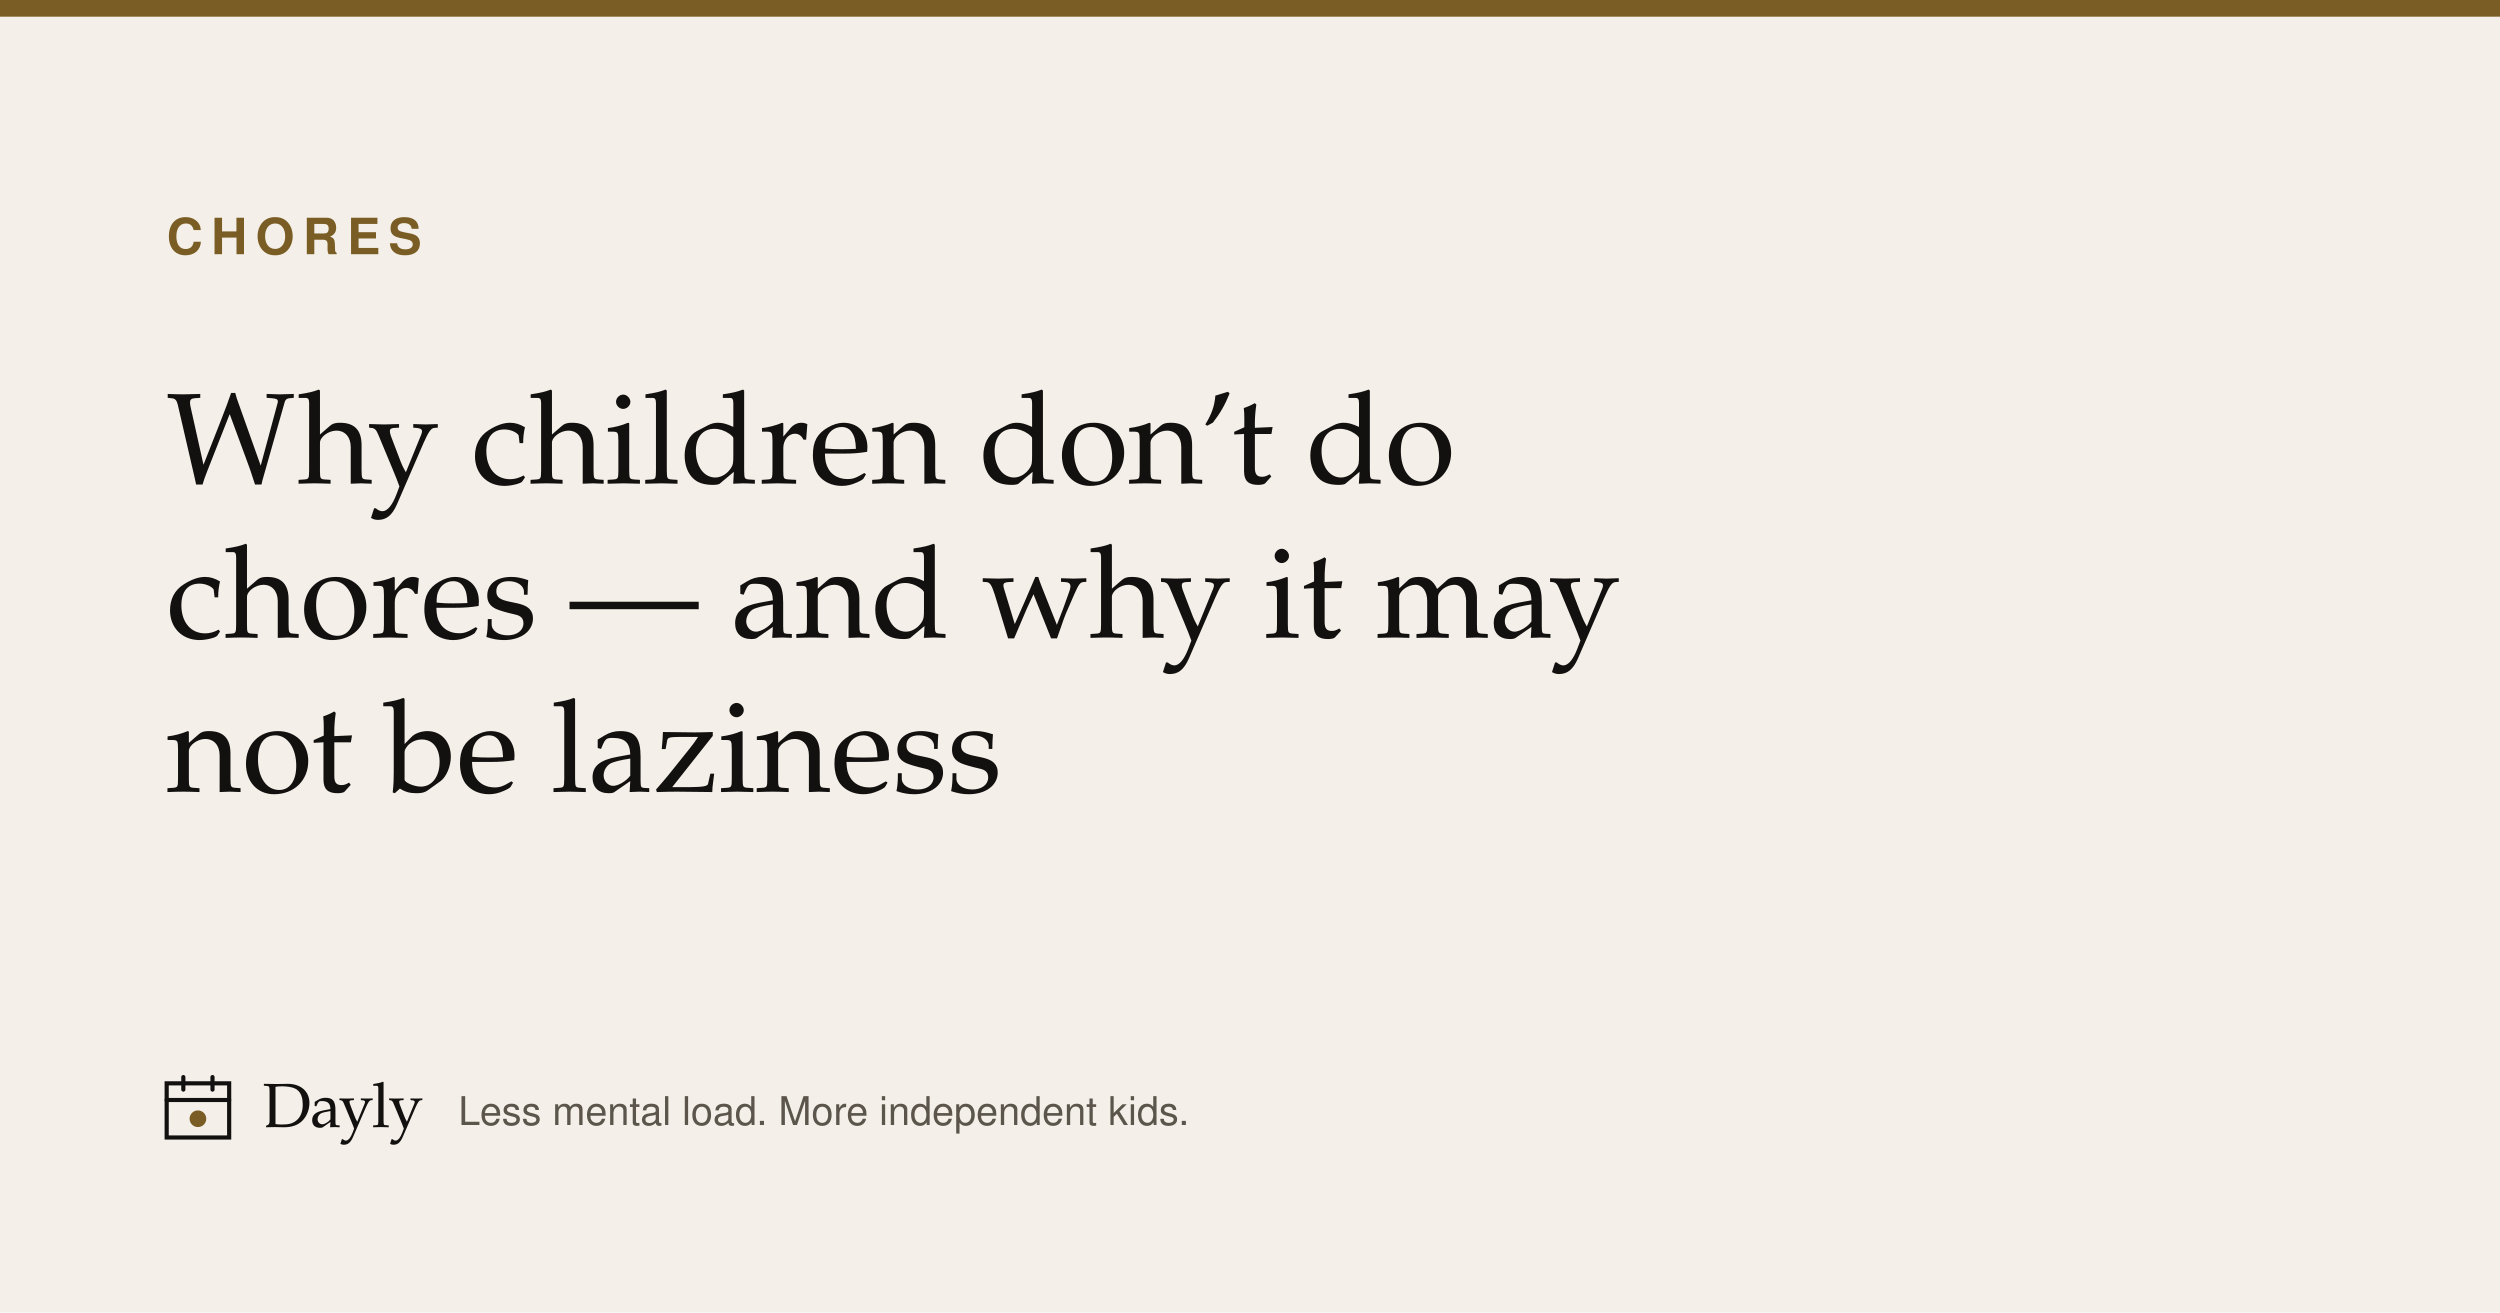
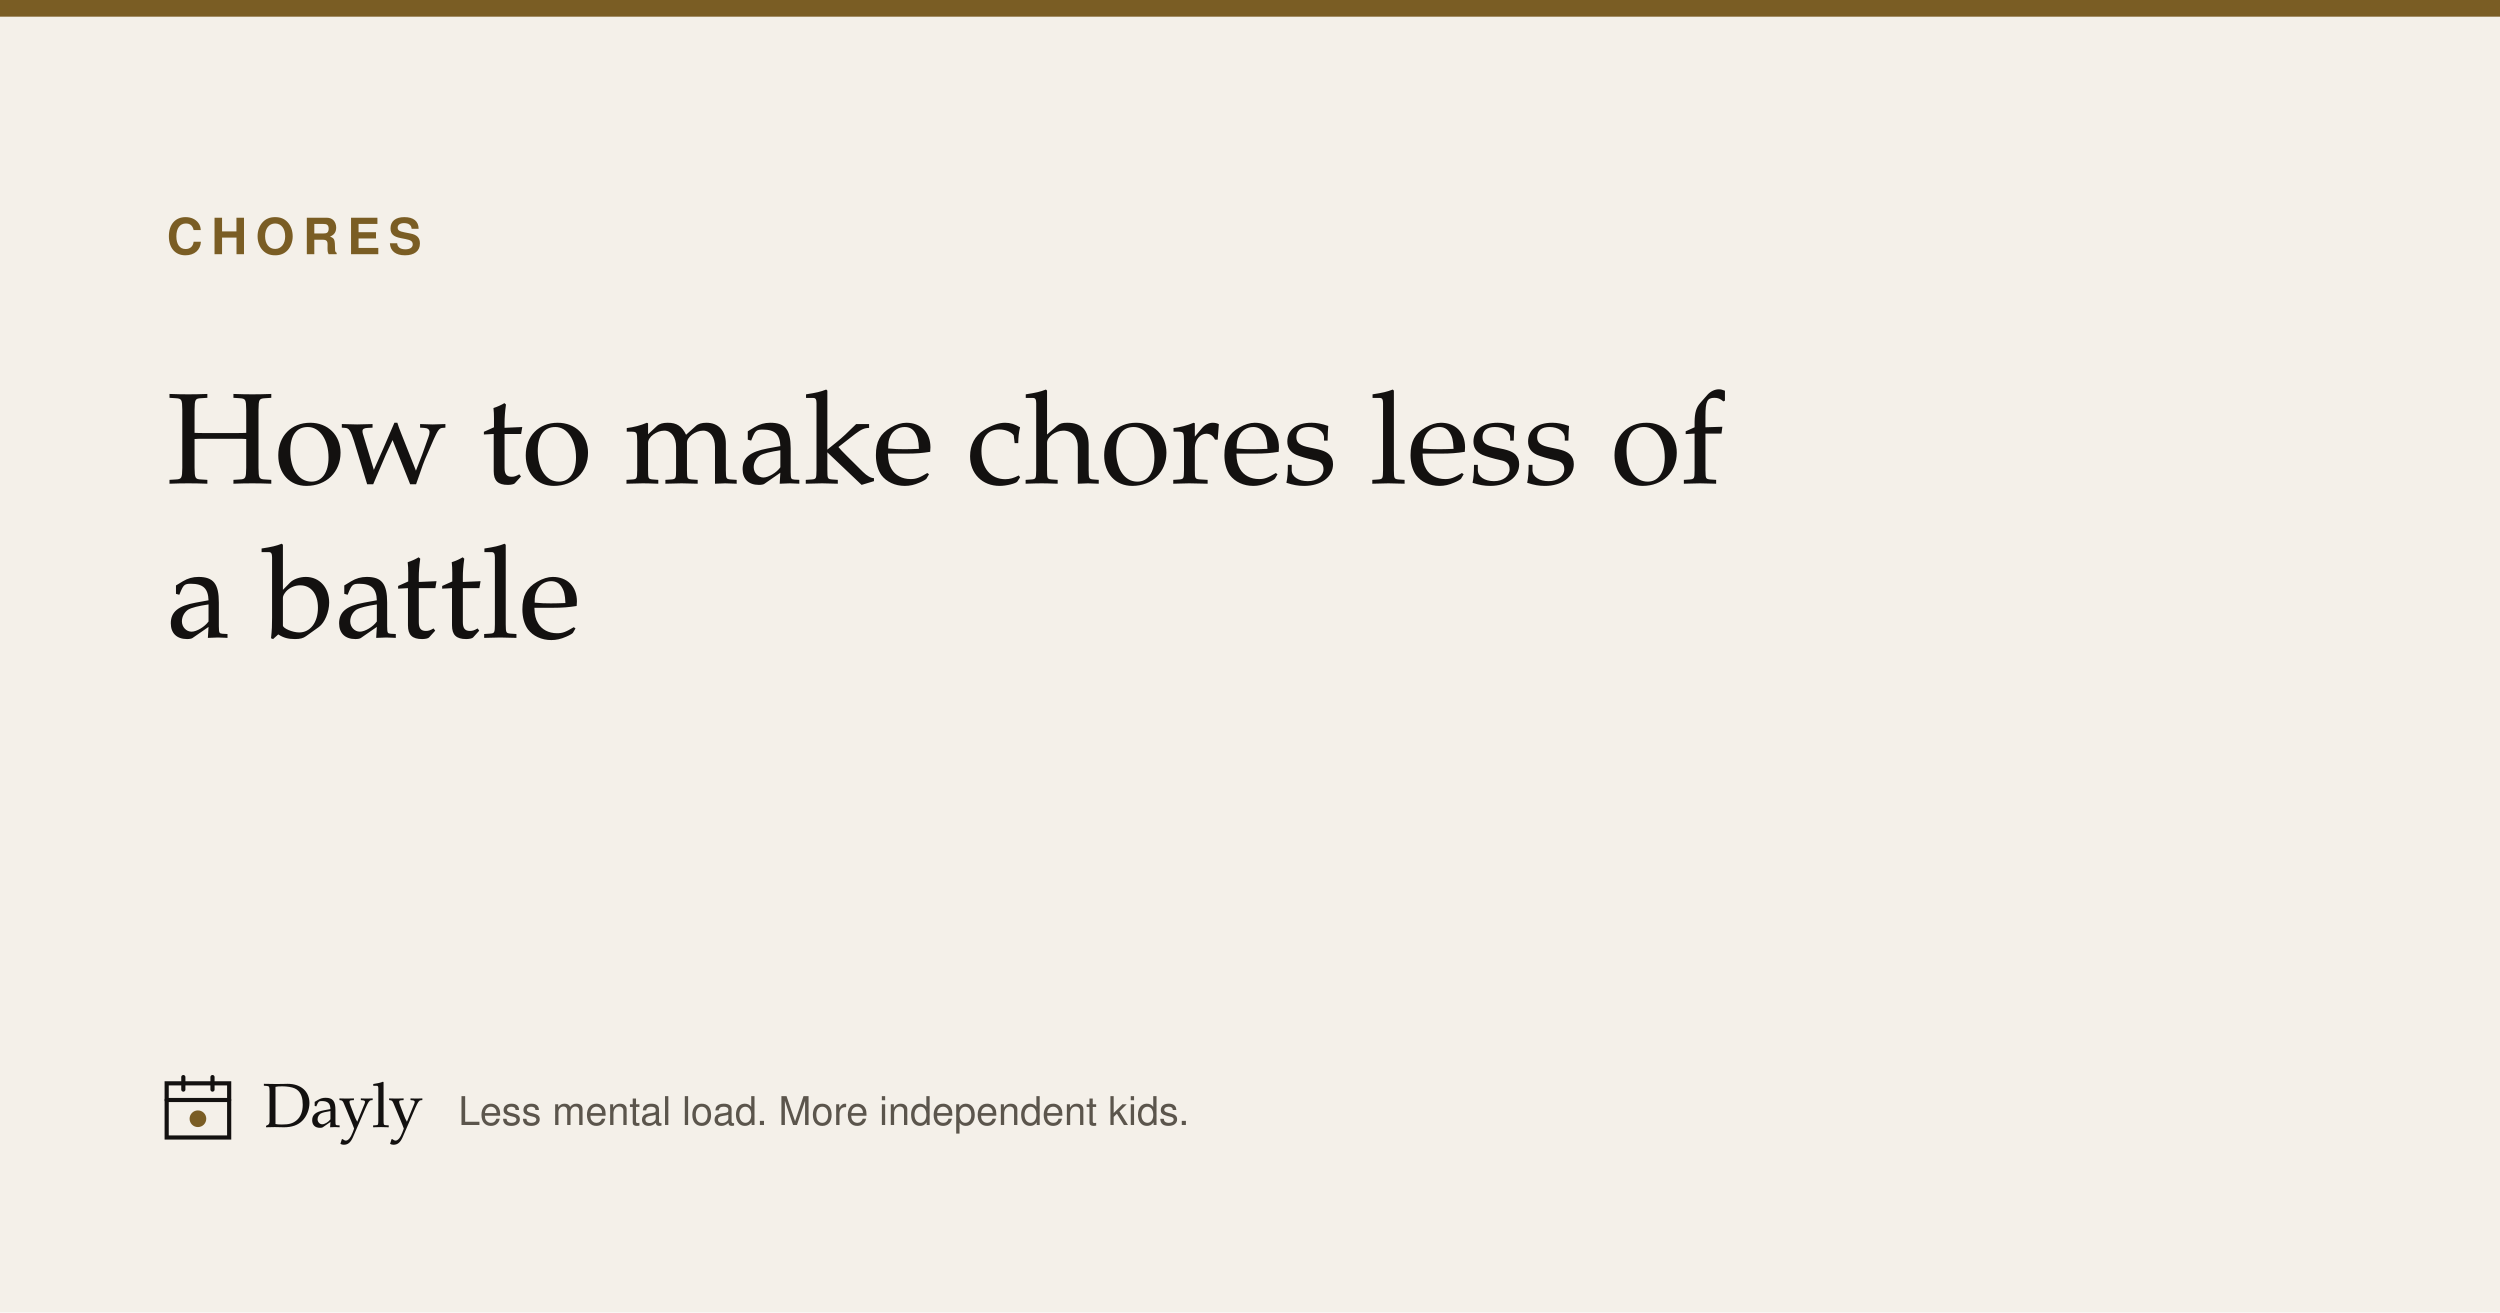
<svg xmlns="http://www.w3.org/2000/svg" width="1200" height="630" viewBox="0 0 1200 630">
  <rect width="1200" height="630" fill="#f4f0e9" />
  <rect x="0" y="0" width="1200" height="8" fill="#7a5d24" />
  <g font-family="Iowan Old Style, Palatino, Georgia, serif" fill="#131110">
-     <text x="80" y="232" font-size="62">Why children don’t do</text>
-     <text x="80" y="306" font-size="62">chores — and why it may</text>
-     <text x="80" y="380" font-size="62">not be laziness</text>
+     <text x="80" y="232" font-size="62">How to make chores less of</text>
+     <text x="80" y="306" font-size="62">a battle</text>
  </g>
  <text x="80" y="122" font-family="-apple-system, Helvetica, Arial, sans-serif" font-size="24" letter-spacing="4" font-weight="600" fill="#7a5d24">CHORES</text>
  <g transform="translate(80,520)">
    <rect x="0" y="0" width="30" height="26" fill="none" stroke="#131110" stroke-width="2" />
    <path d="M0 8h30M8 -3v6M22 -3v6" stroke="#131110" stroke-width="2" stroke-linecap="round" />
    <circle cx="15" cy="17" r="4" fill="#7a5d24" />
    <text x="46" y="21" font-family="Iowan Old Style, Palatino, Georgia, serif" font-size="30" fill="#131110">Dayly</text>
    <text x="140" y="20" font-family="-apple-system, Helvetica, Arial, sans-serif" font-size="19" fill="#5b554c">Less mental load. More independent kids.</text>
  </g>
</svg>
